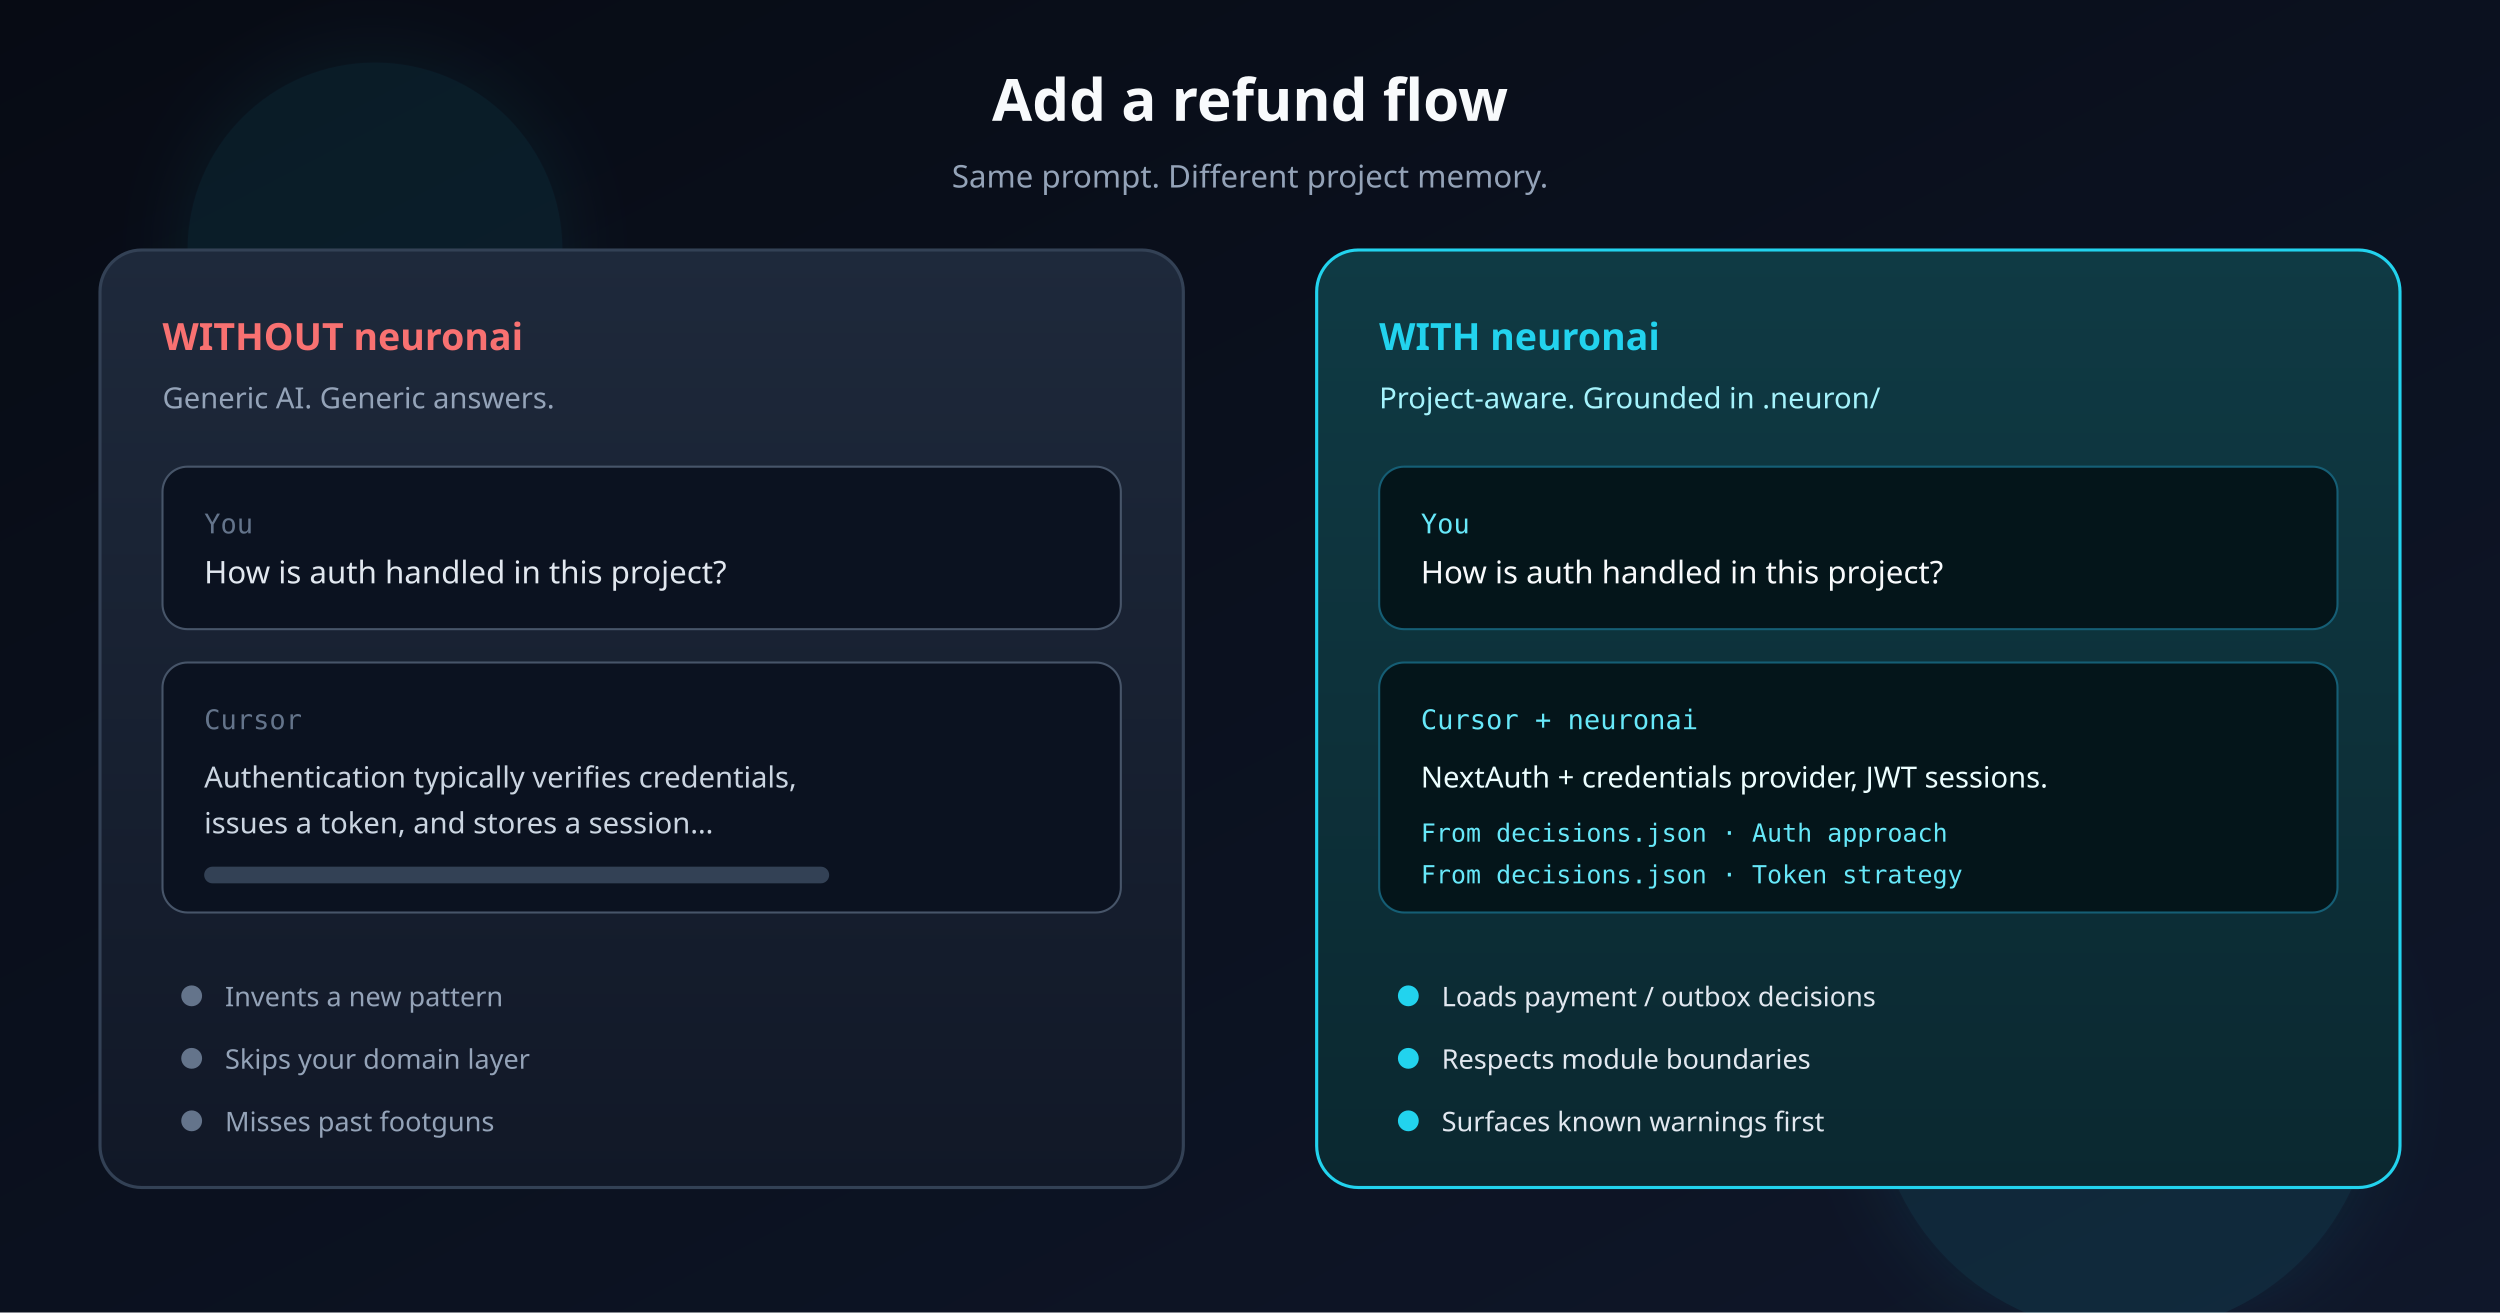
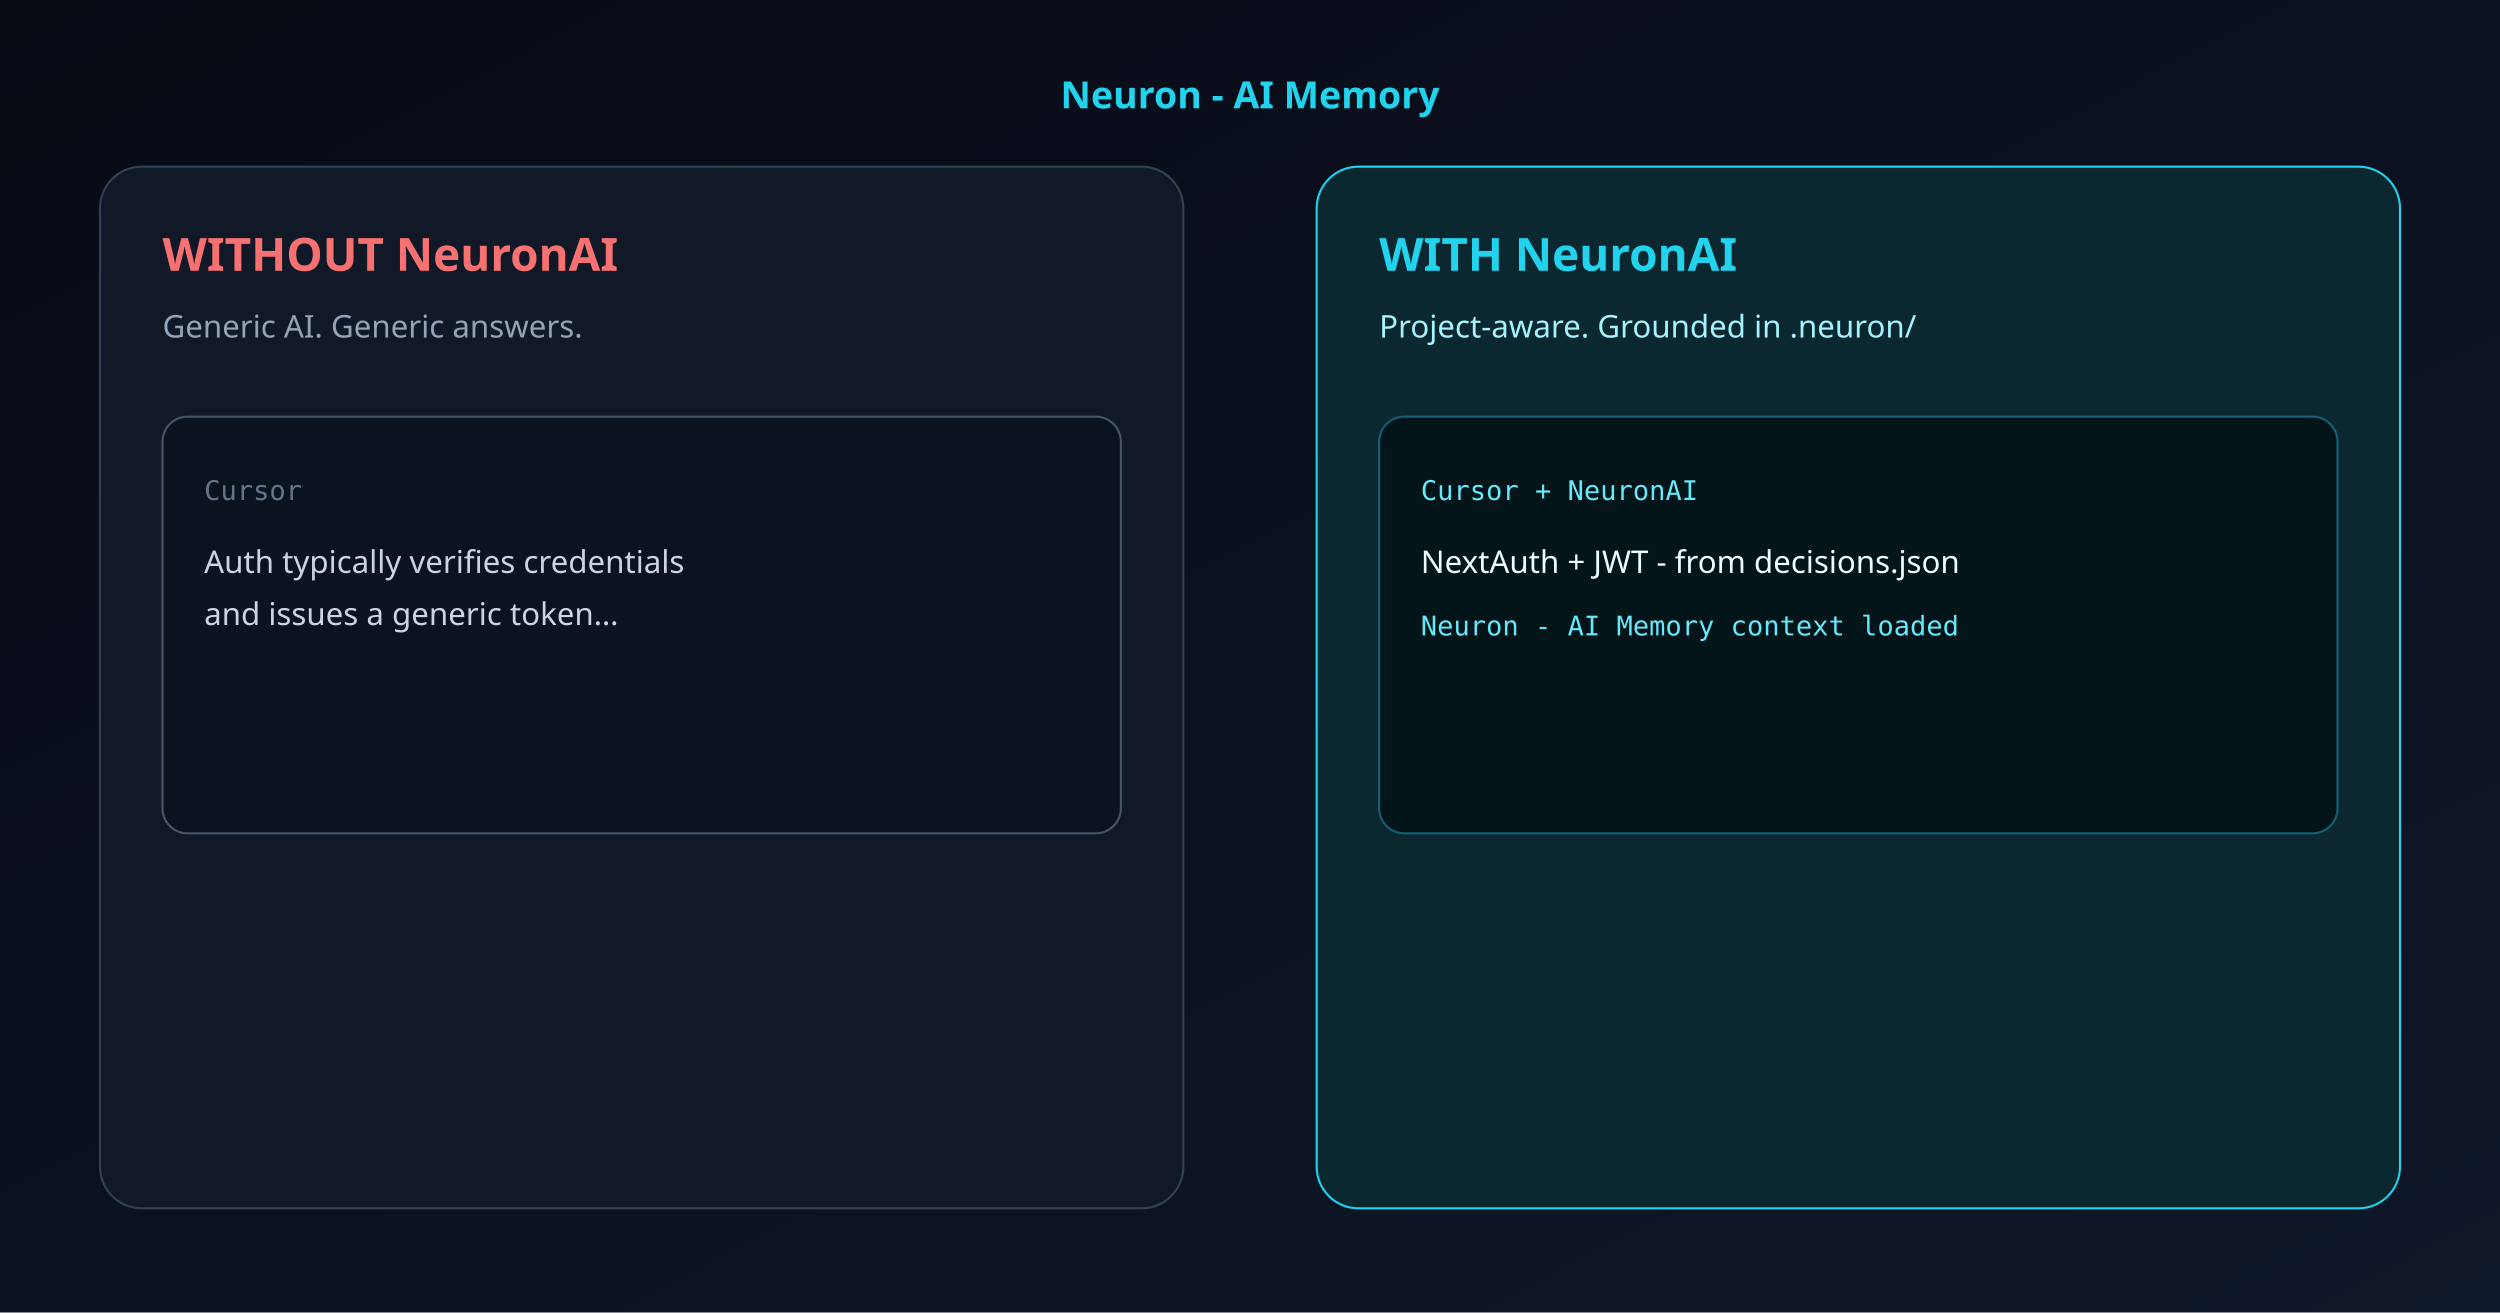
- <svg xmlns="http://www.w3.org/2000/svg" width="1200" height="630" viewBox="0 0 1200 630" role="img" aria-label="Cursor alone vs Cursor with neuronai">
+ <svg xmlns="http://www.w3.org/2000/svg" width="1200" height="630" viewBox="0 0 1200 630" role="img" aria-label="Without NeuronAI vs With NeuronAI">
  <defs>
    <linearGradient id="bg" x1="0" y1="0" x2="1" y2="1">
      <stop offset="0%" stop-color="#070B14" />
      <stop offset="100%" stop-color="#0F172A" />
    </linearGradient>
-     <linearGradient id="cardBad" x1="0" y1="0" x2="0" y2="1">
-       <stop offset="0%" stop-color="#1E293B" />
-       <stop offset="100%" stop-color="#111827" />
-     </linearGradient>
-     <linearGradient id="cardGood" x1="0" y1="0" x2="0" y2="1">
-       <stop offset="0%" stop-color="#0F3A44" />
-       <stop offset="100%" stop-color="#0B2830" />
-     </linearGradient>
-     <filter id="soft" x="-20%" y="-20%" width="140%" height="140%">
-       <feGaussianBlur stdDeviation="18" result="b" />
-       <feMerge>
-         <feMergeNode in="b" />
-         <feMergeNode in="SourceGraphic" />
-       </feMerge>
-     </filter>
  </defs>
  <rect width="1200" height="630" fill="url(#bg)" />
-   <circle cx="180" cy="120" r="90" fill="#22D3EE" opacity="0.08" filter="url(#soft)" />
-   <circle cx="1020" cy="520" r="120" fill="#22D3EE" opacity="0.10" filter="url(#soft)" />
-   <text x="600" y="58" text-anchor="middle" fill="#F8FAFC" font-family="ui-sans-serif, system-ui, sans-serif" font-size="28" font-weight="700">Add a refund flow</text>
-   <text x="600" y="90" text-anchor="middle" fill="#94A3B8" font-family="ui-sans-serif, system-ui, sans-serif" font-size="15">Same prompt. Different project memory.</text>
-   <rect x="48" y="120" width="520" height="450" rx="20" fill="url(#cardBad)" stroke="#334155" stroke-width="1.5" />
-   <text x="78" y="168" fill="#F87171" font-family="ui-sans-serif, system-ui, sans-serif" font-size="18" font-weight="700">WITHOUT neuronai</text>
-   <text x="78" y="196" fill="#94A3B8" font-family="ui-sans-serif, system-ui, sans-serif" font-size="14">Generic AI. Generic answers.</text>
-   <rect x="78" y="224" width="460" height="78" rx="12" fill="#0B1220" stroke="#475569" />
-   <text x="98" y="256" fill="#64748B" font-family="ui-monospace, SFMono-Regular, Menlo, monospace" font-size="13">You</text>
-   <text x="98" y="280" fill="#E2E8F0" font-family="ui-sans-serif, system-ui, sans-serif" font-size="15">How is auth handled in this project?</text>
-   <rect x="78" y="318" width="460" height="120" rx="12" fill="#0B1220" stroke="#475569" />
-   <text x="98" y="350" fill="#64748B" font-family="ui-monospace, SFMono-Regular, Menlo, monospace" font-size="13">Cursor</text>
-   <text x="98" y="378" fill="#CBD5E1" font-family="ui-sans-serif, system-ui, sans-serif" font-size="14">Authentication typically verifies credentials,</text>
-   <text x="98" y="400" fill="#CBD5E1" font-family="ui-sans-serif, system-ui, sans-serif" font-size="14">issues a token, and stores a session…</text>
-   <rect x="98" y="416" width="300" height="8" rx="4" fill="#334155" />
-   <g font-family="ui-sans-serif, system-ui, sans-serif" font-size="13" fill="#94A3B8">
-     <circle cx="92" cy="478" r="5" fill="#64748B" />
-     <text x="108" y="483">Invents a new pattern</text>
-     <circle cx="92" cy="508" r="5" fill="#64748B" />
-     <text x="108" y="513">Skips your domain layer</text>
-     <circle cx="92" cy="538" r="5" fill="#64748B" />
-     <text x="108" y="543">Misses past footguns</text>
-   </g>
-   <rect x="632" y="120" width="520" height="450" rx="20" fill="url(#cardGood)" stroke="#22D3EE" stroke-width="1.5" />
-   <text x="662" y="168" fill="#22D3EE" font-family="ui-sans-serif, system-ui, sans-serif" font-size="18" font-weight="700">WITH neuronai</text>
-   <text x="662" y="196" fill="#A5F3FC" font-family="ui-sans-serif, system-ui, sans-serif" font-size="14">Project-aware. Grounded in .neuron/</text>
-   <rect x="662" y="224" width="460" height="78" rx="12" fill="#04151A" stroke="#155E75" />
-   <text x="682" y="256" fill="#67E8F9" font-family="ui-monospace, SFMono-Regular, Menlo, monospace" font-size="13">You</text>
-   <text x="682" y="280" fill="#F8FAFC" font-family="ui-sans-serif, system-ui, sans-serif" font-size="15">How is auth handled in this project?</text>
-   <rect x="662" y="318" width="460" height="120" rx="12" fill="#04151A" stroke="#155E75" />
-   <text x="682" y="350" fill="#67E8F9" font-family="ui-monospace, SFMono-Regular, Menlo, monospace" font-size="13">Cursor + neuronai</text>
-   <text x="682" y="378" fill="#ECFEFF" font-family="ui-sans-serif, system-ui, sans-serif" font-size="14">NextAuth + credentials provider, JWT sessions.</text>
-   <text x="682" y="404" fill="#67E8F9" font-family="ui-monospace, SFMono-Regular, Menlo, monospace" font-size="12">From decisions.json · Auth approach</text>
-   <text x="682" y="424" fill="#67E8F9" font-family="ui-monospace, SFMono-Regular, Menlo, monospace" font-size="12">From decisions.json · Token strategy</text>
-   <g font-family="ui-sans-serif, system-ui, sans-serif" font-size="13" fill="#E2E8F0">
-     <circle cx="676" cy="478" r="5" fill="#22D3EE" />
-     <text x="692" y="483">Loads payment / outbox decisions</text>
-     <circle cx="676" cy="508" r="5" fill="#22D3EE" />
-     <text x="692" y="513">Respects module boundaries</text>
-     <circle cx="676" cy="538" r="5" fill="#22D3EE" />
-     <text x="692" y="543">Surfaces known warnings first</text>
-   </g>
+   <text x="600" y="52" text-anchor="middle" fill="#22D3EE" font-family="ui-sans-serif, system-ui, sans-serif" font-size="18" font-weight="600">Neuron - AI Memory</text>
+   <rect x="48" y="80" width="520" height="500" rx="20" fill="#111827" stroke="#334155" />
+   <text x="78" y="130" fill="#F87171" font-family="ui-sans-serif, system-ui, sans-serif" font-size="22" font-weight="700">WITHOUT NeuronAI</text>
+   <text x="78" y="162" fill="#94A3B8" font-family="ui-sans-serif, system-ui, sans-serif" font-size="15">Generic AI. Generic answers.</text>
+   <rect x="78" y="200" width="460" height="200" rx="12" fill="#0B1220" stroke="#475569" />
+   <text x="98" y="240" fill="#64748B" font-family="ui-monospace, Menlo, monospace" font-size="13">Cursor</text>
+   <text x="98" y="275" fill="#CBD5E1" font-family="ui-sans-serif, system-ui, sans-serif" font-size="15">Auth typically verifies credentials</text>
+   <text x="98" y="300" fill="#CBD5E1" font-family="ui-sans-serif, system-ui, sans-serif" font-size="15">and issues a generic token…</text>
+   <rect x="632" y="80" width="520" height="500" rx="20" fill="#0B2830" stroke="#22D3EE" />
+   <text x="662" y="130" fill="#22D3EE" font-family="ui-sans-serif, system-ui, sans-serif" font-size="22" font-weight="700">WITH NeuronAI</text>
+   <text x="662" y="162" fill="#A5F3FC" font-family="ui-sans-serif, system-ui, sans-serif" font-size="15">Project-aware. Grounded in .neuron/</text>
+   <rect x="662" y="200" width="460" height="200" rx="12" fill="#04151A" stroke="#155E75" />
+   <text x="682" y="240" fill="#67E8F9" font-family="ui-monospace, Menlo, monospace" font-size="13">Cursor + NeuronAI</text>
+   <text x="682" y="275" fill="#ECFEFF" font-family="ui-sans-serif, system-ui, sans-serif" font-size="15">NextAuth + JWT - from decisions.json</text>
+   <text x="682" y="305" fill="#67E8F9" font-family="ui-monospace, Menlo, monospace" font-size="13">Neuron - AI Memory context loaded</text>
</svg>
